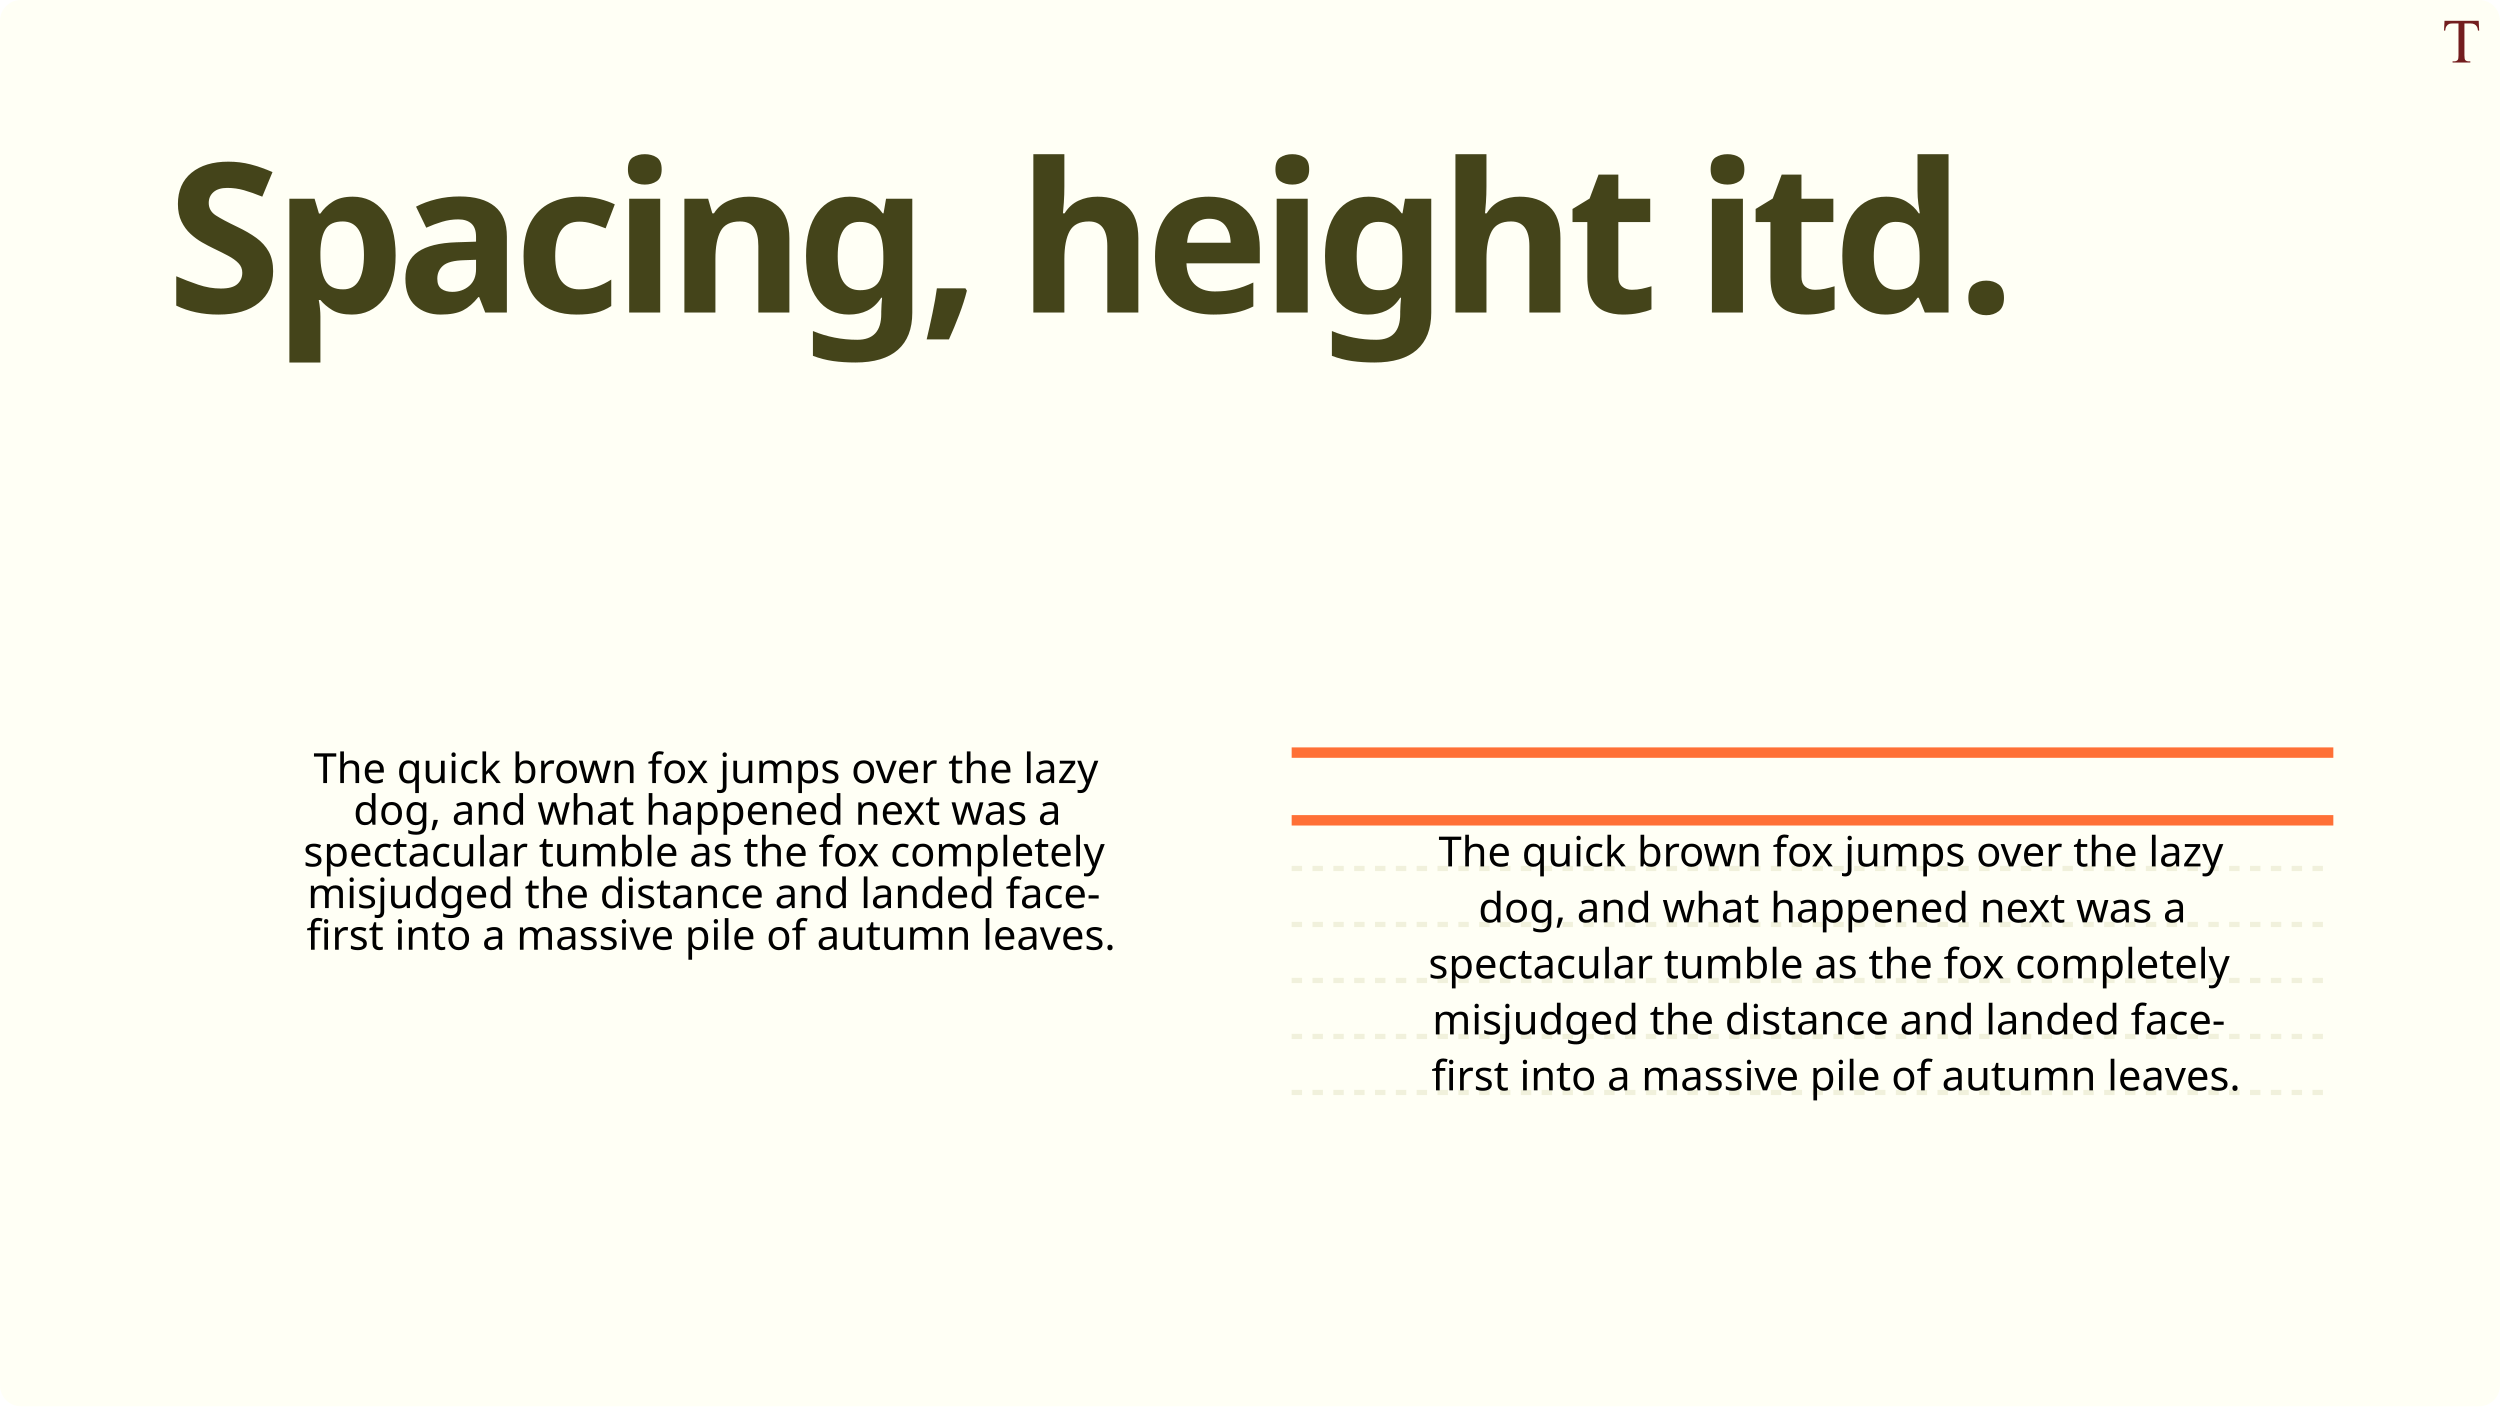
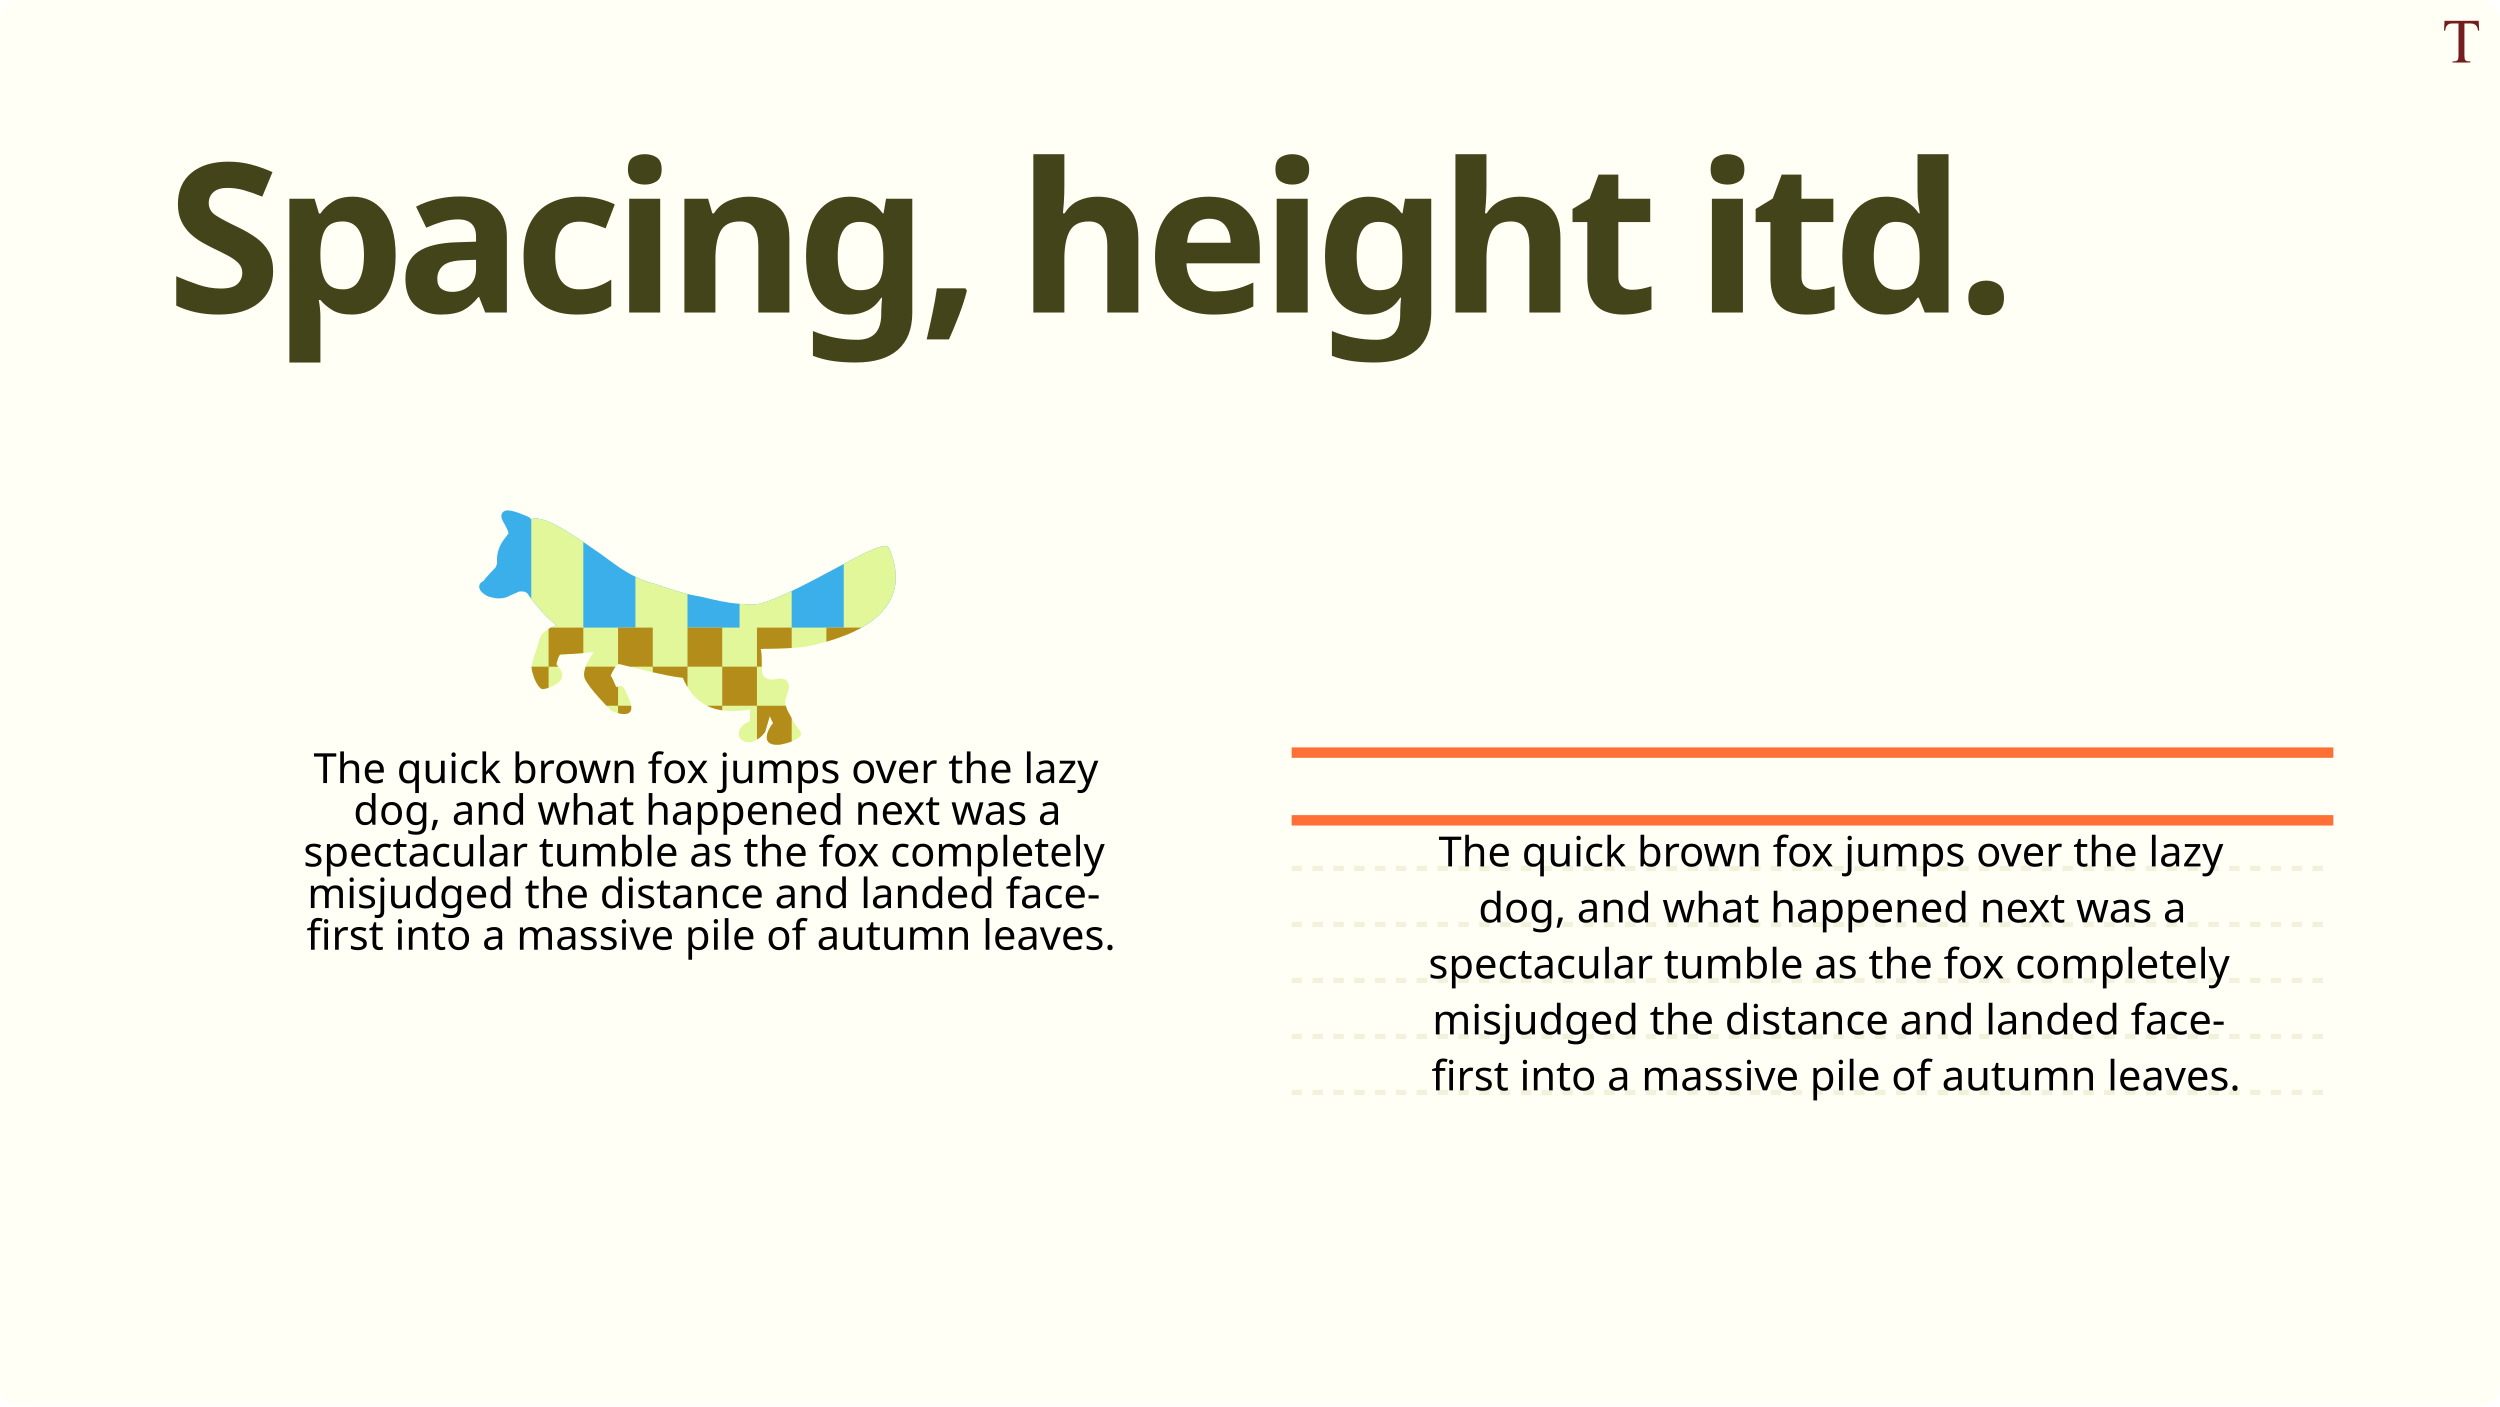
<svg xmlns="http://www.w3.org/2000/svg" width="1920" height="1080" viewBox="0 0 1920 1080" fill="none">
  <g id="01. Percepcja">
    <rect width="1920" height="1080" rx="16" fill="#FFFFF5" />
    <line id="Line 7" x1="992" y1="667" x2="1792" y2="667" stroke="#F1F1DC" stroke-width="4" stroke-dasharray="8 8" />
    <line id="Line 8" x1="992" y1="710" x2="1792" y2="710" stroke="#F1F1DC" stroke-width="4" stroke-dasharray="8 8" />
    <line id="Line 9" x1="992" y1="753" x2="1792" y2="753" stroke="#F1F1DC" stroke-width="4" stroke-dasharray="8 8" />
    <line id="Line 10" x1="992" y1="796" x2="1792" y2="796" stroke="#F1F1DC" stroke-width="4" stroke-dasharray="8 8" />
    <line id="Line 11" x1="992" y1="839" x2="1792" y2="839" stroke="#F1F1DC" stroke-width="4" stroke-dasharray="8 8" />
    <text id="Spacing, height itd." fill="#44441A" style="white-space: pre" xml:space="preserve" font-family="Figtree" font-size="160" font-weight="600" letter-spacing="-0.04em">
      <tspan x="128" y="240">Spacing, height itd.</tspan>
    </text>
    <g id="Frame 1236">
      <path id="Vector" d="M1903.64 16L1904 23.504H1903.1C1902.92 22.183 1902.69 21.239 1902.39 20.673C1901.9 19.76 1901.24 19.091 1900.42 18.667C1899.61 18.226 1898.54 18.006 1897.21 18.006H1892.68V42.454C1892.68 44.421 1892.9 45.648 1893.32 46.136C1893.92 46.797 1894.85 47.127 1896.1 47.127H1897.21V48H1883.57V47.127H1884.71C1886.07 47.127 1887.04 46.718 1887.61 45.9C1887.95 45.396 1888.13 44.248 1888.13 42.454V18.006H1884.26C1882.76 18.006 1881.69 18.116 1881.06 18.336C1880.23 18.635 1879.53 19.209 1878.95 20.059C1878.36 20.909 1878.01 22.057 1877.9 23.504H1877L1877.38 16H1903.64Z" fill="#731D1E" />
    </g>
    <text id="The quick brown fox jumps over the lazy dog, and what happened next was a spectacular tumble as the fox completely misjudged the distance and landed face-first into a massive pile of autumn leaves." fill="black" style="white-space: pre" xml:space="preserve" font-family="Figtree" font-size="32" letter-spacing="0em">
      <tspan x="1104.81" y="665.4">The quick brown fox jumps over the lazy </tspan>
      <tspan x="1135.41" y="708.4">dog, and what happened next was a </tspan>
      <tspan x="1097.03" y="751.4">spectacular tumble as the fox completely </tspan>
      <tspan x="1100.03" y="794.4">misjudged the distance and landed face-</tspan>
      <tspan x="1099.36" y="837.4">first into a massive pile of autumn leaves.</tspan>
    </text>
    <text id="The quick brown fox jumps over the lazy dog, and what happened next was a spectacular tumble as the fox completely misjudged the distance and landed face-first into a massive pile of autumn leaves._2" fill="black" style="white-space: pre" xml:space="preserve" font-family="Figtree" font-size="32" letter-spacing="0em">
      <tspan x="240.812" y="601.4">The quick brown fox jumps over the lazy </tspan>
      <tspan x="271.406" y="633.4">dog, and what happened next was a </tspan>
      <tspan x="233.031" y="665.4">spectacular tumble as the fox completely </tspan>
      <tspan x="236.031" y="697.4">misjudged the distance and landed face-</tspan>
      <tspan x="235.359" y="729.4">first into a massive pile of autumn leaves.</tspan>
    </text>
-     <g id="Pattern / Vector">
-       <mask id="mask0_171_2" style="mask-type:alpha" maskUnits="userSpaceOnUse">
-         <g id="Vector_2">
- </g>
-       </mask>
-       <g mask="url(#mask0_171_2)">
- </g>
+     <g id="Fox placeholders" fill="#E4E4CE">
+       <path transform="translate(368 392)" d="Fox-clip" fill-rule="evenodd" />
+       <path transform="translate(1232 392)" d="Fox-clip" fill-rule="evenodd" />
    </g>
-     <g id="Pattern / Vector_2">
-       <mask id="mask1_171_2" style="mask-type:alpha" maskUnits="userSpaceOnUse">
-         <g id="Vector_3">
- </g>
-       </mask>
-       <g mask="url(#mask1_171_2)">
- </g>
+     <g id="Fox" transform="translate(368 392)">
+       <clipPath id="Fox-clip">
+         <path d="M139.47 58.07C148.98 61.04 157.04 63.8 163.04 64.86C169.24 65.92 173.79 66.98 177.92 68.04C188.05 70.38 195.49 71.86 210.17 72.29C221.33 72.5 250.9 56.79 274.88 43.84C294.1 33.44 310.23 24.95 313.95 27.92L314.98 29.2C324.7 52.34 319.53 68.89 306.09 81.21C293.28 92.88 273.22 99.89 252.34 104.34C244.9 105.83 232.08 106.04 222.78 106.25C220.3 106.25 218.03 106.25 216.17 106.47C216.99 109.44 216.99 113.05 216.99 116.44C216.99 120.26 216.99 124.08 218.03 126.42C219.89 130.45 225.47 129.82 226.09 129.82C233.74 128.12 236.84 129.82 237.67 133.64C238.29 136.4 237.05 139.58 235.81 143.19L235.6 143.83C233.32 150.19 238.91 156.77 241.18 161.87C243.87 167.6 251.31 171 244.07 175.45C239.11 178.64 230.84 179.91 230.84 179.91L230.64 179.91C215.34 181.19 221.54 168.24 225.68 163.35L223.19 158.05L219.89 169.3L219.47 170.36C216.58 174.18 215.13 175.03 211.41 176.94C210.79 177.37 212.24 176.52 210.38 177.58L208.93 178C196.53 178.64 199.83 168.66 199.83 168.66L200.25 167.81C202.73 163.78 206.04 162.51 207.9 161.87C208.1 160.81 208.1 156.35 207.9 152.95C196.94 154.44 183.09 155.71 171.31 147.86C168.2 145.74 165.31 143.19 162.62 139.58C160.35 136.61 158.28 133 156.42 128.54C144.64 127.69 111.97 118.99 107.43 117.93C104.94 118.35 102.26 123.87 101.02 126.84C101.64 127.69 102.05 128.75 102.67 129.82C103.91 132.36 105.15 135.76 105.36 135.76C105.56 135.76 105.77 135.55 105.98 135.55C108.25 134.7 109.29 134.06 111.35 136.82C112.18 137.88 113.01 140 114.87 144.25L115.28 145.31C122.52 162.93 102.26 154.23 102.26 154.23L101.22 153.59C101.22 153.59 84.06 136.4 81.17 129.18C78.69 123.24 84.48 113.9 87.99 108.59C81.58 109.86 66.08 110.5 62.15 110.71C60.91 111.98 60.08 115.38 59.67 116.65C59.67 117.08 59.46 117.29 59.46 117.5C59.26 118.35 59.67 118.99 60.5 119.63C61.12 120.48 61.94 121.32 62.56 122.39C63.39 123.87 63.81 125.15 63.81 126.42C63.81 128.12 63.18 129.6 62.15 130.88C61.32 131.94 60.29 132.79 59.05 133.64C55.33 135.97 49.95 137.25 49.13 137.25L48.71 137.25C46.65 137.03 44.37 133.64 42.72 129.82C41.48 126.63 40.24 122.81 40.24 120.48L40.24 119.84C40.65 116.65 42.1 112.41 43.55 107.95C44.58 104.77 45.82 101.58 46.44 98.61C47.68 93.52 54.09 90.12 59.46 88.21C48.92 80.36 38.79 66.35 36.72 63.37C35.69 62.74 34.66 62.31 33.83 62.31C32.38 62.1 31.35 62.31 30.73 62.31C29.49 62.74 20.81 66.77 20.81 66.77L20.6 66.77C18.74 67.41 16.67 67.62 14.4 67.62C12.12 67.41 9.85 66.98 7.78 66.35C6.33 65.92 3.65 64.44 1.99 62.74C1.17 61.89 0.55 61.04 0.34 60.19C-0.28 58.49 -0.07 57.01 1.17 55.73C1.58 55.1 2.41 54.67 3.23 54.25C5.51 51.06 11.3 45.12 12.54 43.84C13.57 41.93 13.78 40.45 13.78 40.24C12.95 29.62 18.12 23.25 21.22 19.43C22.05 18.58 22.46 17.74 22.46 17.74C22.87 16.67 19.77 10.94 19.15 9.88C16.26 5.42 16.46 2.45 18.94 0.75C22.25 -1.58 30.93 2.03 36.93 4.57C39 5.42 39.62 6.06 39.41 6.7C39.62 6.7 40.03 6.48 40.24 6.48C49.95 3.73 70.42 17.74 82 25.59C83.65 26.86 85.31 27.71 86.55 28.77C91.09 31.75 95.23 34.72 99.16 37.69C108.67 44.69 117.35 50.85 130.37 55.1C134.71 56.37 137.4 57.22 139.88 58.07L139.47 58.07Z" fill-rule="evenodd" />
+       </clipPath>
+       <g id="Fox body">
+         <g clip-path="url(#Fox-clip)">
+           <rect width="320" height="91" fill="#3BAFEA" />
+           <path d="M40 0h40v91H40zM120 0h40v91h-40zM200 0h40v91h-40zM280 0h40v91h-40z" fill="#E2F79A" />
+           <rect y="90" width="320" height="90" fill="#E2F79A" />
+           <path d="M0 90H26.67V120H0zM53.33 90H80V120H53.33zM106.67 90H133.33V120H106.67zM160 90H186.67V120H160zM213.33 90H240V120H213.33zM266.67 90H293.33V120H266.67zM26.67 120H53.33V150H26.67zM80 120H106.67V150H80zM133.33 120H160V150H133.33zM186.67 120H213.33V150H186.67zM240 120H266.67V150H240zM293.33 120H320V150H293.33zM0 150H26.67V180H0zM53.33 150H80V180H53.33zM106.67 150H133.33V180H106.67zM160 150H186.67V180H160zM213.33 150H240V180H213.33zM266.67 150H293.33V180H266.67z" fill="#B38C1A" />
+         </g>
+       </g>
    </g>
    <line id="Line 5" x1="992" y1="630" x2="1792" y2="630" stroke="#FF7036" stroke-width="8" />
    <line id="Line 6" x1="992" y1="578" x2="1792" y2="578" stroke="#FF7036" stroke-width="8" />
  </g>
</svg>
